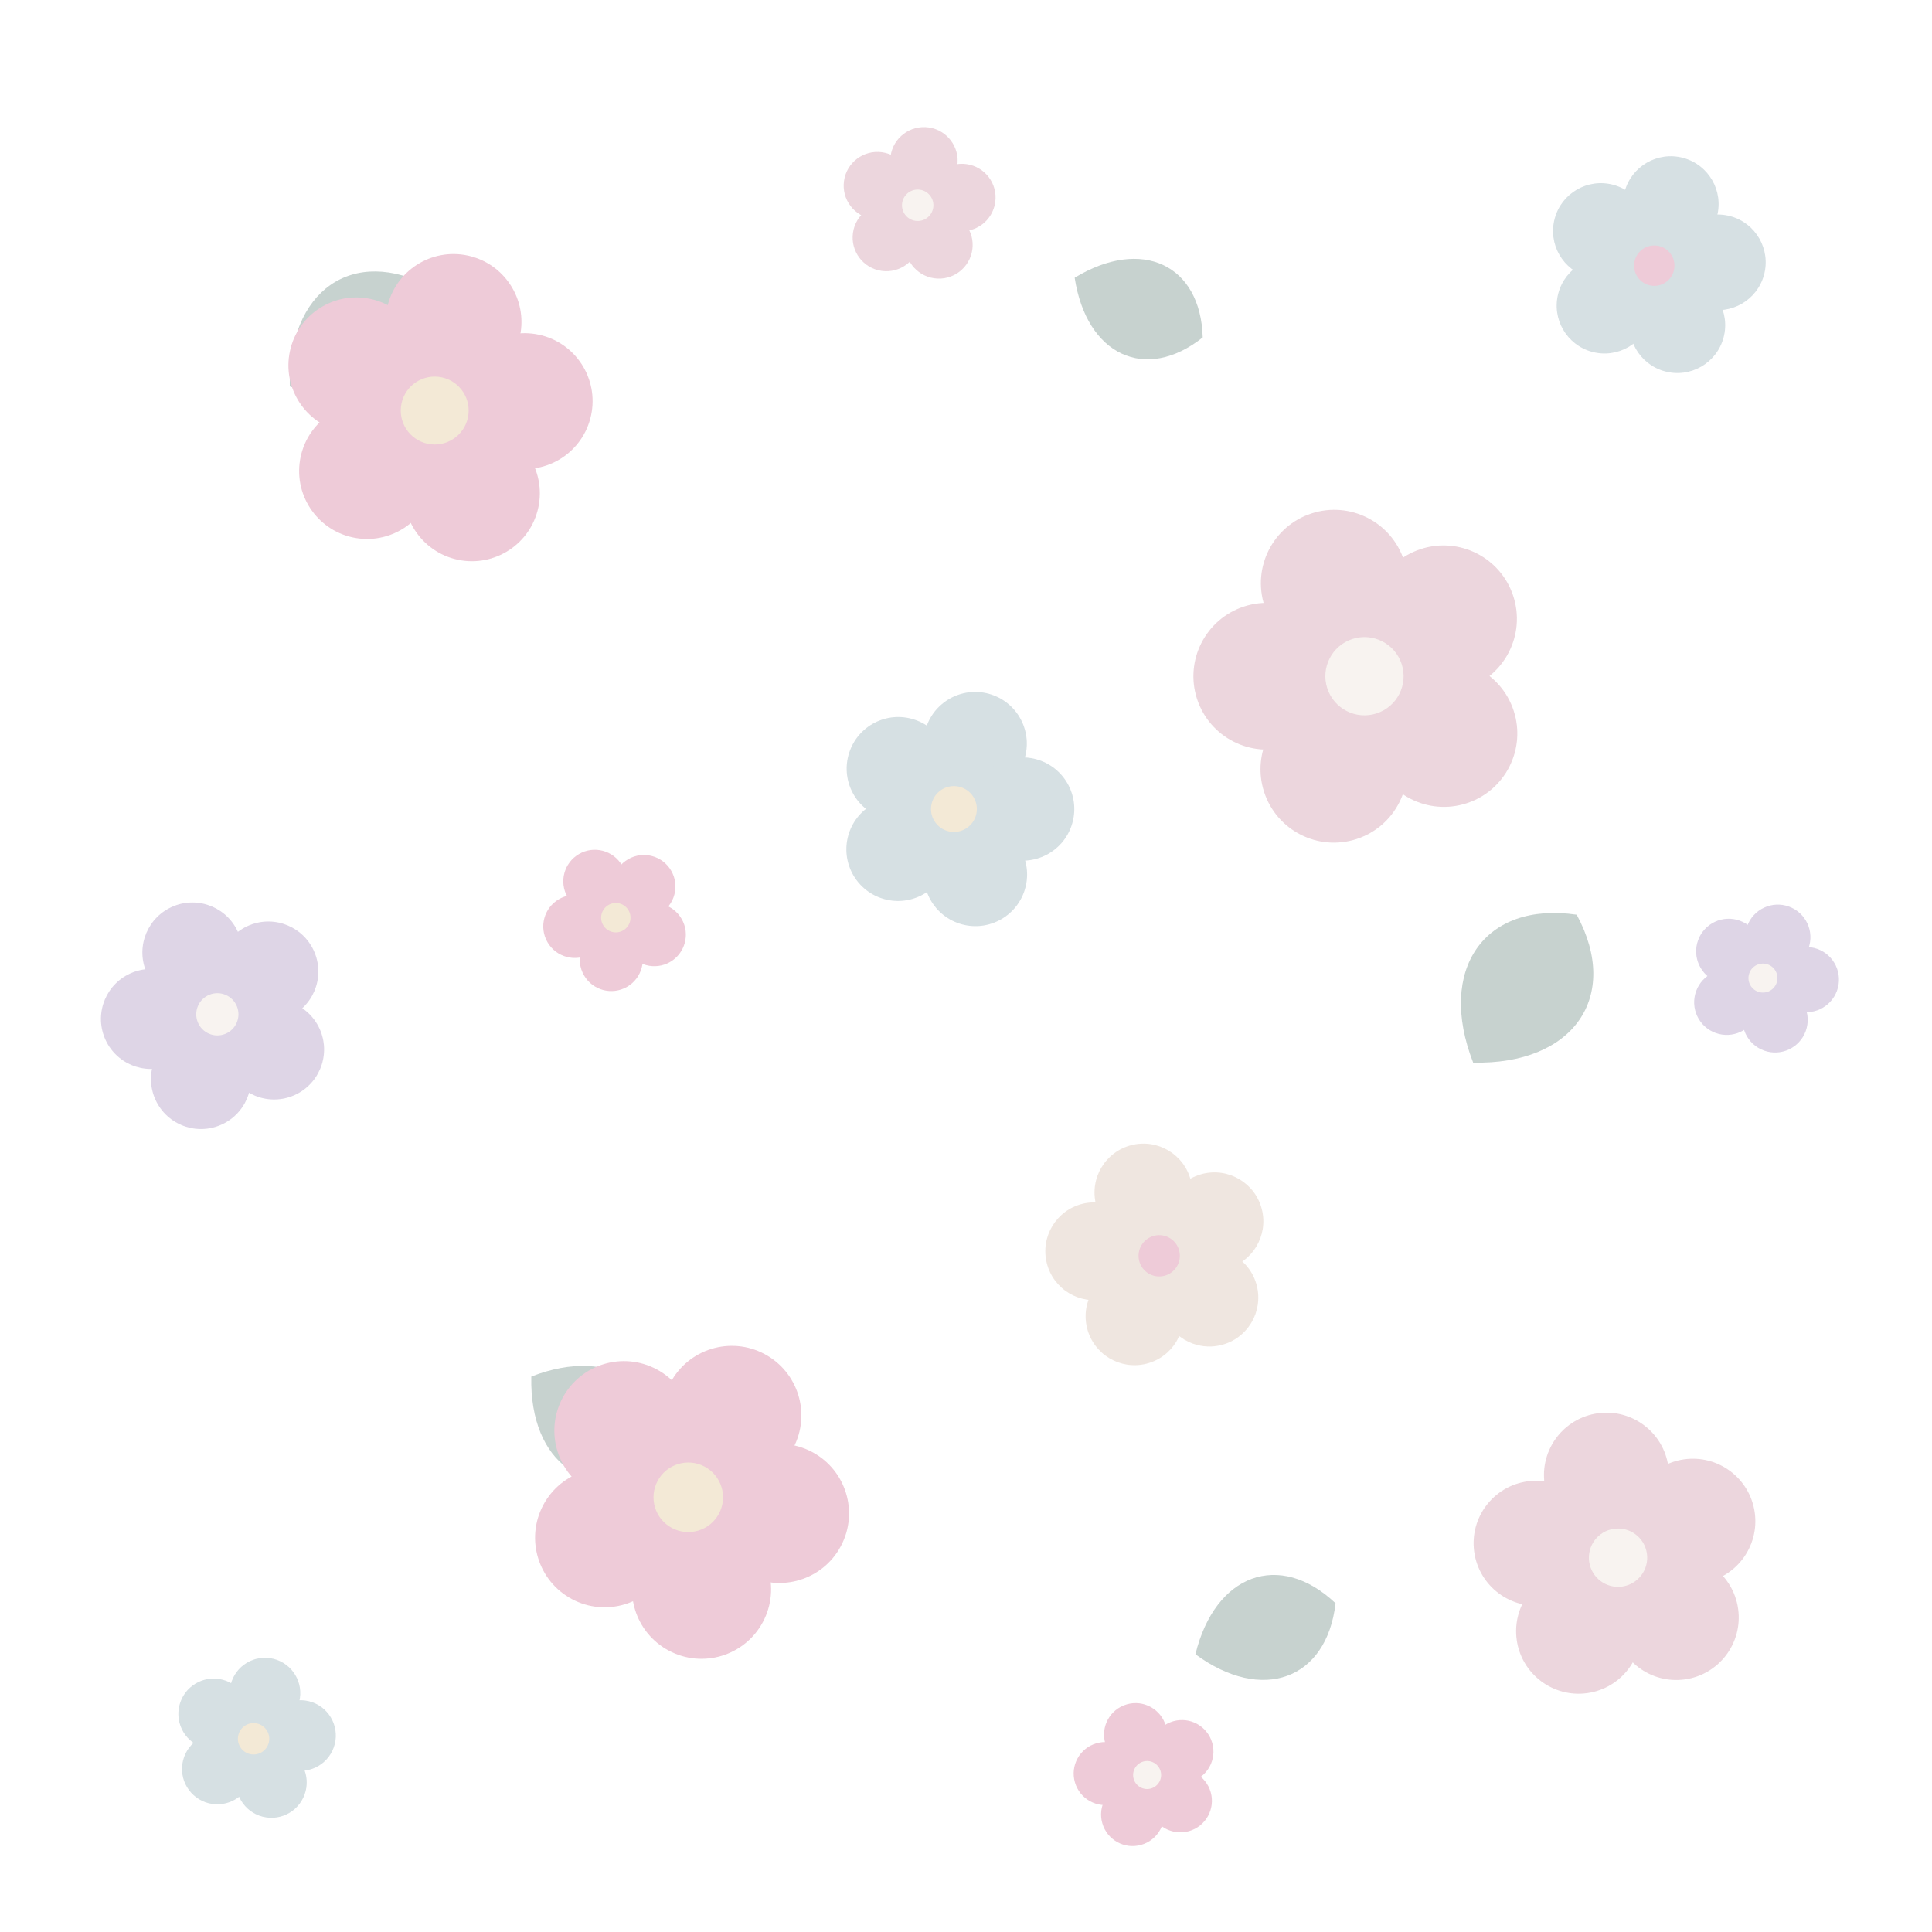
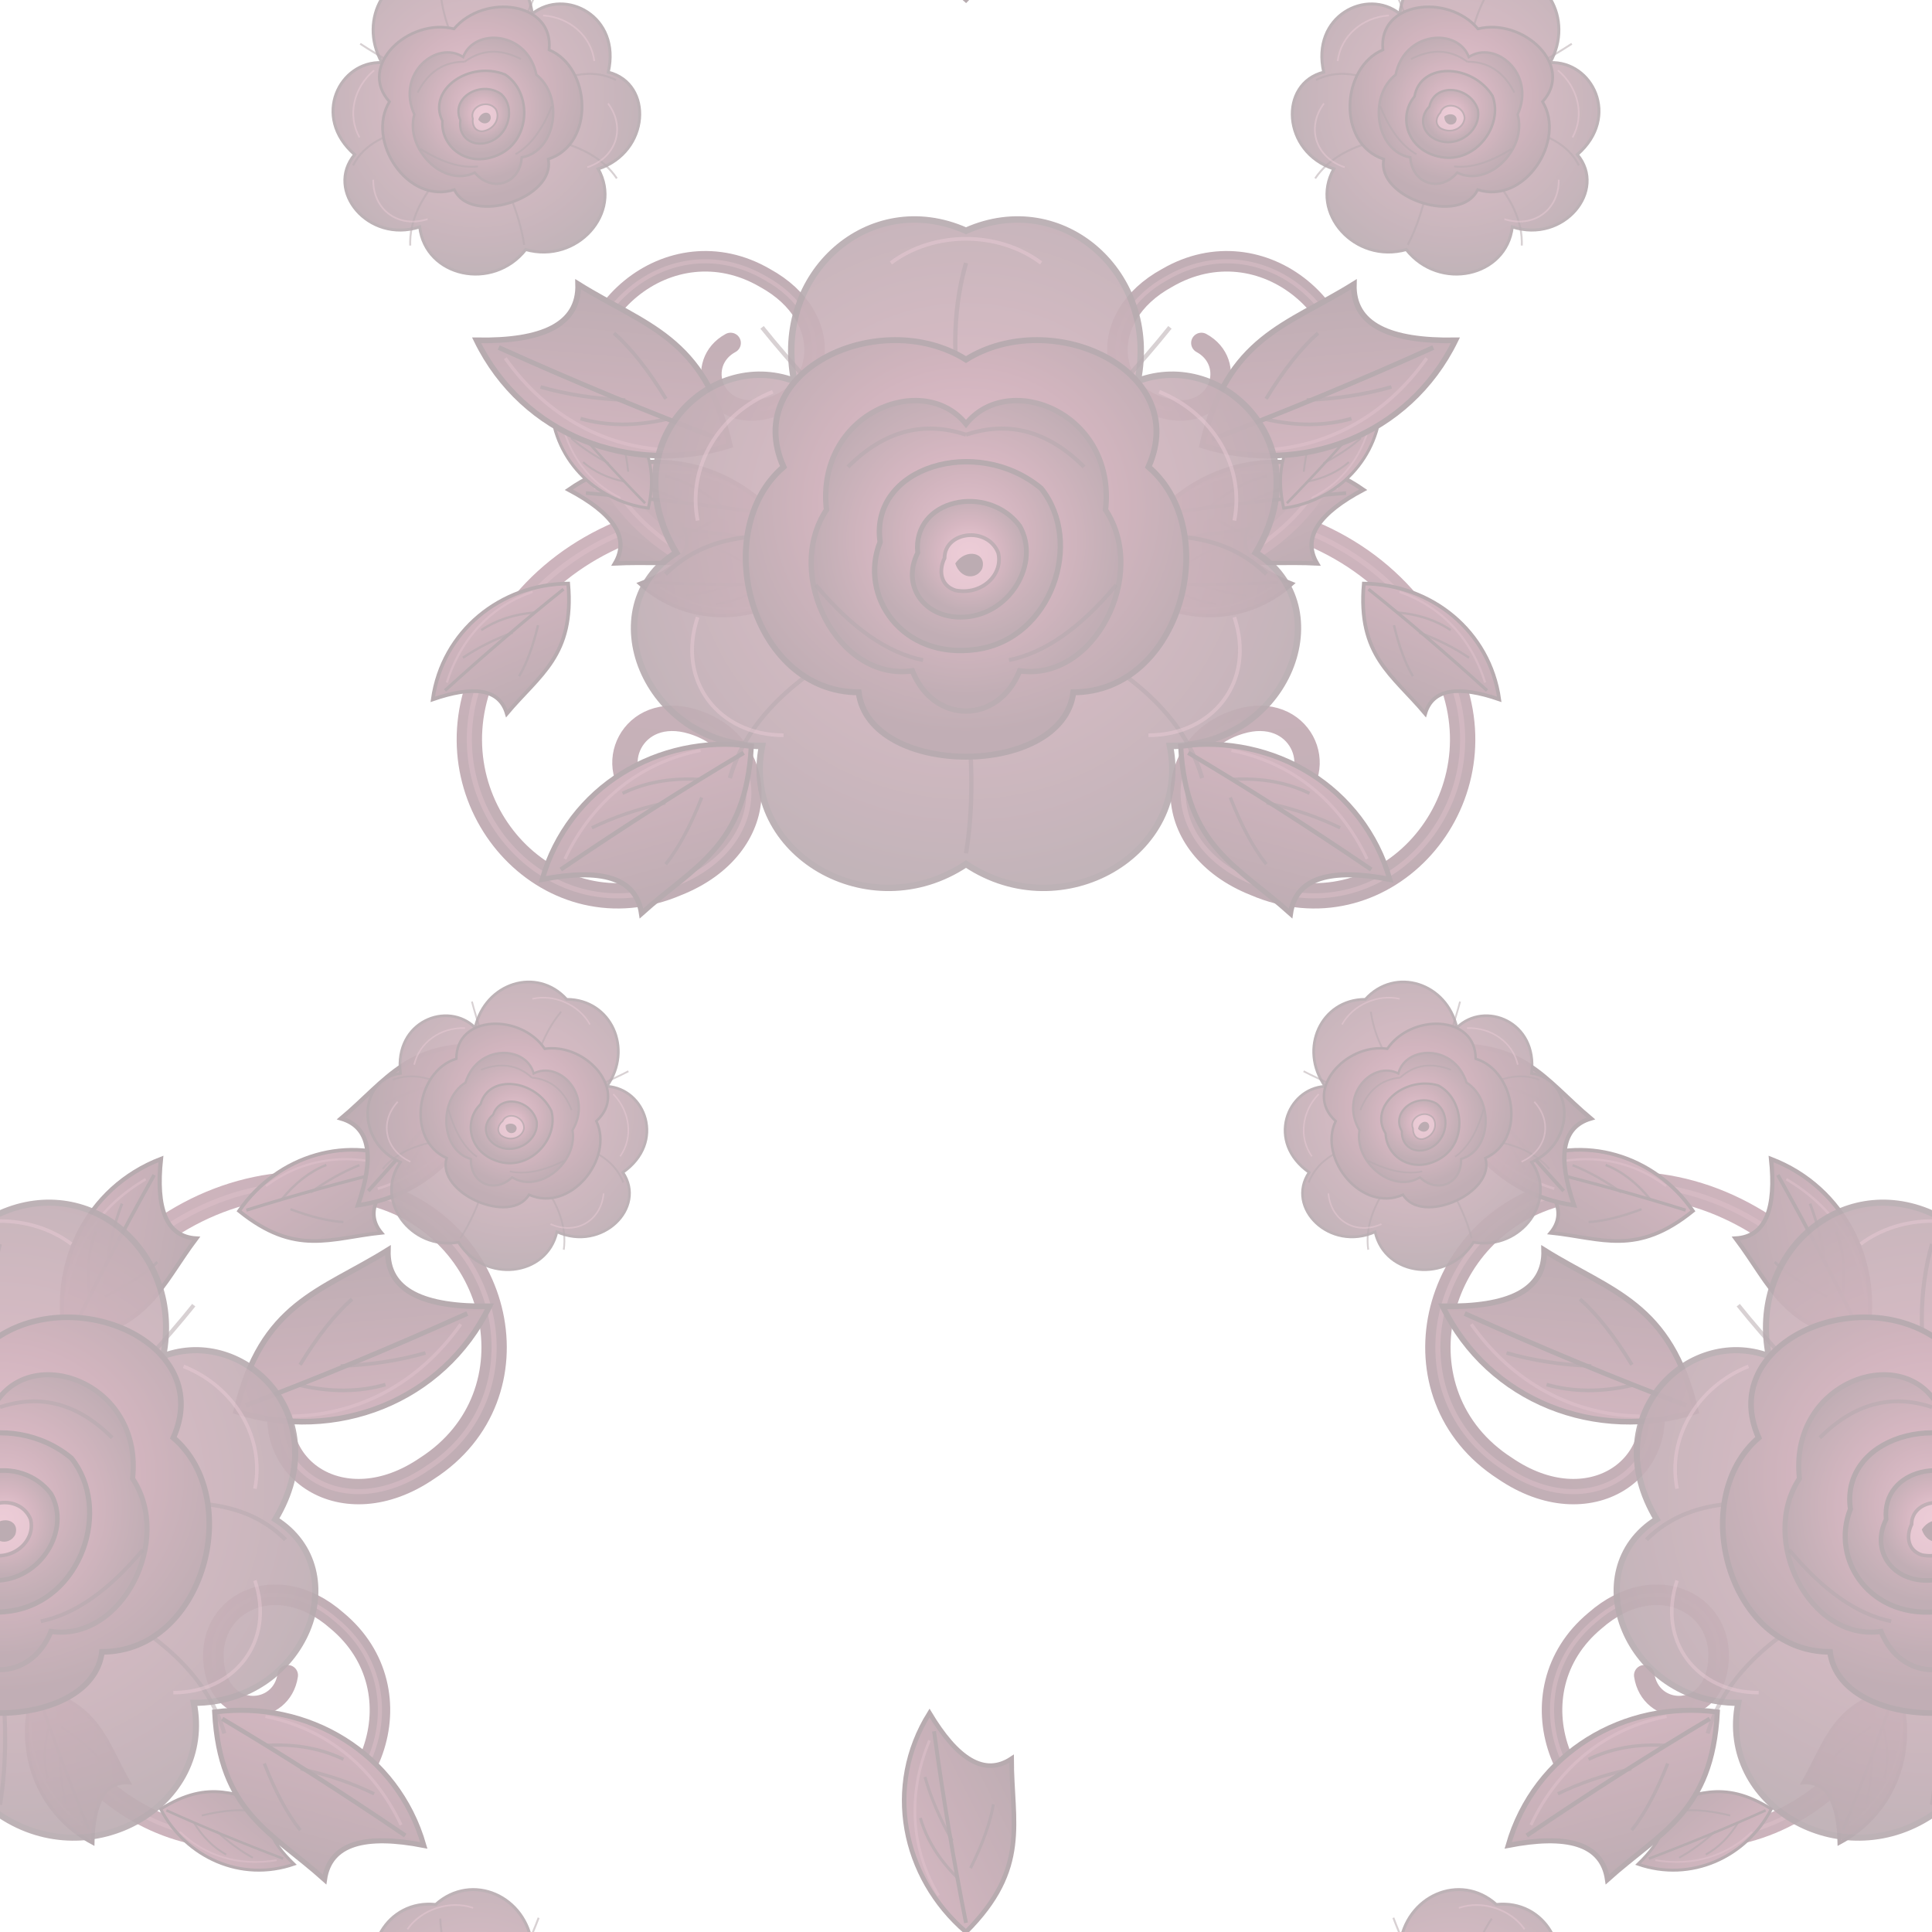
- <svg xmlns="http://www.w3.org/2000/svg" width="320" height="320" viewBox="0 0 320 320" fill="none">
+ <svg xmlns="http://www.w3.org/2000/svg" width="360" height="360" viewBox="0 0 360 360">
  <defs>
-     <g id="f5">
-       <circle cx="0" cy="-12" r="9" />
-       <circle cx="11.4" cy="-3.7" r="9" />
-       <circle cx="7.1" cy="9.7" r="9" />
-       <circle cx="-7.1" cy="9.7" r="9" />
-       <circle cx="-11.4" cy="-3.7" r="9" />
-       <circle cx="0" cy="0" r="6" />
+     <radialGradient id="roseOuter" cx="50%" cy="45%" r="55%">
+       <stop offset="0%" stop-color="#9A3B5C" />
+       <stop offset="55%" stop-color="#6E1F3A" />
+       <stop offset="100%" stop-color="#3E0F20" />
+     </radialGradient>
+     <radialGradient id="roseMid" cx="50%" cy="40%" r="55%">
+       <stop offset="0%" stop-color="#B34E70" />
+       <stop offset="60%" stop-color="#7B2542" />
+       <stop offset="100%" stop-color="#481225" />
+     </radialGradient>
+     <radialGradient id="roseCore" cx="50%" cy="45%" r="50%">
+       <stop offset="0%" stop-color="#C46282" />
+       <stop offset="55%" stop-color="#872B4A" />
+       <stop offset="100%" stop-color="#4A1226" />
+     </radialGradient>
+     <linearGradient id="leafGrad" x1="0%" y1="0%" x2="100%" y2="100%">
+       <stop offset="0%" stop-color="#8A3250" />
+       <stop offset="55%" stop-color="#5E1A32" />
+       <stop offset="100%" stop-color="#370D1C" />
+     </linearGradient>
+     <linearGradient id="scrollGrad" x1="0%" y1="0%" x2="100%" y2="100%">
+       <stop offset="0%" stop-color="#7E2A47" />
+       <stop offset="100%" stop-color="#421022" />
+     </linearGradient>
+     <g id="damask-rose">
+       <path d="M0,-62 C18,-70 36,-54 32,-34 C48,-40 66,-22 54,-2 C70,8 60,34 38,34 C42,54 18,68 0,56 C-18,68 -42,54 -38,34 C-60,34 -70,8 -54,-2 C-66,-22 -48,-40 -32,-34 C-36,-54 -18,-70 0,-62 Z" fill="url(#roseOuter)" stroke="#2E0A17" stroke-width="1.2" opacity="0.92" />
+       <g stroke="#2E0A17" stroke-width="0.8" fill="none" opacity="0.55">
+         <path d="M0,-25 Q-4,-42 0,-56" />
+         <path d="M16,-20 Q30,-34 38,-44" />
+         <path d="M26,-4 Q46,-8 56,2" />
+         <path d="M22,16 Q40,26 44,40" />
+         <path d="M0,26 Q2,42 0,54" />
+         <path d="M-22,16 Q-40,26 -44,40" />
+         <path d="M-26,-4 Q-46,-8 -56,2" />
+         <path d="M-16,-20 Q-30,-34 -38,-44" />
+       </g>
+       <g stroke="#C66B89" stroke-width="0.7" fill="none" opacity="0.45">
+         <path d="M-14,-56 C-6,-62 6,-62 14,-56" />
+         <path d="M36,-32 C46,-28 52,-18 50,-8" />
+         <path d="M50,10 C54,22 46,32 34,32" />
+         <path d="M-34,32 C-46,32 -54,22 -50,10" />
+         <path d="M-50,-8 C-52,-18 -46,-28 -36,-32" />
+       </g>
+       <path d="M-34,-18 C-42,-36 -16,-48 0,-38 C16,-48 42,-36 34,-18 C48,-6 40,24 20,24 C18,40 -18,40 -20,24 C-40,24 -48,-6 -34,-18 Z" fill="url(#roseMid)" stroke="#2E0A17" stroke-width="1.1" />
+       <path d="M-26,-10 C-28,-28 -8,-36 0,-26 C8,-36 28,-28 26,-10 C34,2 24,22 10,20 C6,30 -6,30 -10,20 C-24,22 -34,2 -26,-10 Z" fill="url(#roseCore)" stroke="#380E1D" stroke-width="1" />
+       <g stroke="#2B0815" stroke-width="0.75" fill="none" opacity="0.6">
+         <path d="M-22,-18 Q-12,-28 0,-24" />
+         <path d="M22,-18 Q12,-28 0,-24" />
+         <path d="M-28,4 Q-18,16 -8,18" />
+         <path d="M28,4 Q18,16 8,18" />
+       </g>
+       <path d="M-16,-4 C-18,-18 2,-24 14,-14 C22,-4 16,14 2,16 C-12,18 -20,6 -16,-4 Z" fill="url(#roseMid)" stroke="#2B0815" stroke-width="1" />
+       <path d="M-9,-2 C-10,-12 4,-15 10,-7 C14,0 8,10 -1,10 C-8,10 -12,4 -9,-2 Z" fill="url(#roseCore)" stroke="#2B0815" stroke-width="0.9" />
+       <path d="M-4,-1 C-4,-6 4,-7 6,-2 C7,2 3,6 -2,5 C-5,4 -5,1 -4,-1 Z" fill="#C96D8C" opacity="0.75" stroke="#2B0815" stroke-width="0.7" />
+       <path d="M-2,0 C0,-3 4,-2 3,1 C2,3 -1,3 -2,0 Z" fill="#3B0D1D" />
    </g>
-     <g id="leaf">
-       <path d="M0 0 C8 -12, 20 -12, 26 0 C20 12, 8 12, 0 0 Z" />
+     <g id="acanthus-leaf">
+       <path d="M0,0 C12,-14 32,-18 48,-8 C38,-2 34,4 38,10 C24,10 14,14 0,0 Z" fill="url(#leafGrad)" stroke="#2B0815" stroke-width="1" />
+       <path d="M2,0 Q22,-4 44,-7" stroke="#2B0815" stroke-width="0.85" fill="none" />
+       <path d="M12,-2 Q18,-8 25,-10 M20,-3 Q27,-7 34,-9 M14,1 Q22,5 28,6" stroke="#2B0815" stroke-width="0.65" fill="none" opacity="0.7" />
+       <path d="M8,-6 C18,-12 30,-13 42,-8" stroke="#B65B7A" stroke-width="0.6" fill="none" opacity="0.4" />
+     </g>
+     <g id="scroll-vine">
+       <path d="M0,0 C24,-34 62,-44 86,-22 C104,-6 96,24 72,26 C54,28 46,12 56,2 C64,-6 74,2 70,10" fill="none" stroke="url(#scrollGrad)" stroke-width="4.5" stroke-linecap="round" />
+       <path d="M0,0 C24,-34 62,-44 86,-22 C104,-6 96,24 72,26 C54,28 46,12 56,2" fill="none" stroke="#A64B69" stroke-width="0.9" stroke-linecap="round" opacity="0.45" />
+       <use href="#acanthus-leaf" transform="translate(26,-24) rotate(-25) scale(0.75)" />
+       <use href="#acanthus-leaf" transform="translate(64,-30) rotate(22) scale(0.65)" />
    </g>
  </defs>
-   <g opacity="0.28">
-     <use href="#leaf" transform="translate(48 64) rotate(-35) scale(1.1)" fill="#355C54" />
-     <use href="#leaf" transform="translate(178 46) rotate(25) scale(0.9)" fill="#355C54" />
-     <use href="#leaf" transform="translate(244 176) rotate(-55) scale(1.15)" fill="#355C54" />
-     <use href="#leaf" transform="translate(88 228) rotate(35) scale(1.0)" fill="#355C54" />
-     <use href="#leaf" transform="translate(198 274) rotate(-20) scale(0.95)" fill="#355C54" />
-     <g transform="translate(72 68) rotate(12) scale(1.25)">
-       <use href="#f5" fill="#C24372" />
-       <circle cx="0" cy="0" r="4.5" fill="#D4AF6A" />
+   <g opacity="0.34">
+     <use href="#scroll-vine" transform="translate(180,105) rotate(28) scale(1.05)" />
+     <use href="#scroll-vine" transform="translate(180,105) rotate(152) scale(1.05,-1.05)" />
+     <use href="#scroll-vine" transform="translate(180,105) rotate(-145) scale(0.85)" />
+     <use href="#scroll-vine" transform="translate(180,105) rotate(-35) scale(0.85,-0.85)" />
+     <use href="#scroll-vine" transform="translate(0,285) rotate(-28) scale(1.05)" />
+     <use href="#scroll-vine" transform="translate(360,285) rotate(-152) scale(1.05,-1.05)" />
+     <use href="#scroll-vine" transform="translate(0,285) rotate(35) scale(0.85,-0.85)" />
+     <use href="#scroll-vine" transform="translate(360,285) rotate(145) scale(0.85)" />
+     <use href="#acanthus-leaf" transform="translate(180,360) rotate(-90) scale(0.85)" />
+     <use href="#acanthus-leaf" transform="translate(180,0) rotate(-90) scale(0.85)" />
+     <use href="#acanthus-leaf" transform="translate(92,195) rotate(140) scale(0.8)" />
+     <use href="#acanthus-leaf" transform="translate(268,195) rotate(40) scale(0.8,-0.8)" />
+     <g transform="translate(180,105)">
+       <use href="#acanthus-leaf" transform="translate(-44,-22) rotate(-148) scale(1.05)" />
+       <use href="#acanthus-leaf" transform="translate(44,-22) rotate(-32) scale(1.05,-1.05)" />
+       <use href="#acanthus-leaf" transform="translate(-40,34) rotate(138) scale(0.95,-0.95)" />
+       <use href="#acanthus-leaf" transform="translate(40,34) rotate(42) scale(0.95)" />
+       <use href="#damask-rose" />
    </g>
-     <g transform="translate(226 112) rotate(-18) scale(1.35)">
-       <use href="#f5" fill="#B96B84" />
-       <circle cx="0" cy="0" r="4.8" fill="#E6D5C8" />
+     <g transform="translate(0,285)">
+       <use href="#acanthus-leaf" transform="translate(44,-22) rotate(-32) scale(1.05,-1.05)" />
+       <use href="#acanthus-leaf" transform="translate(40,34) rotate(42) scale(0.95)" />
+       <use href="#damask-rose" transform="scale(0.95)" />
    </g>
-     <g transform="translate(114 248) rotate(28) scale(1.28)">
-       <use href="#f5" fill="#C24372" />
-       <circle cx="0" cy="0" r="4.5" fill="#D4AF6A" />
+     <g transform="translate(360,285)">
+       <use href="#acanthus-leaf" transform="translate(-44,-22) rotate(-148) scale(1.05)" />
+       <use href="#acanthus-leaf" transform="translate(-40,34) rotate(138) scale(0.95,-0.95)" />
+       <use href="#damask-rose" transform="scale(0.95)" />
    </g>
-     <g transform="translate(268 258) rotate(-8) scale(1.15)">
-       <use href="#f5" fill="#B96B84" />
-       <circle cx="0" cy="0" r="4.2" fill="#E6D5C8" />
+     <g transform="translate(90,22) scale(0.46) rotate(-18)">
+       <use href="#damask-rose" />
    </g>
-     <g transform="translate(158 134) rotate(18) scale(0.95)">
-       <use href="#f5" fill="#6C8E9B" />
-       <circle cx="0" cy="0" r="4" fill="#D4AF6A" />
+     <g transform="translate(270,22) scale(0.46) rotate(18)">
+       <use href="#damask-rose" />
    </g>
-     <g transform="translate(36 168) rotate(-22) scale(0.92)">
-       <use href="#f5" fill="#8768A6" />
-       <circle cx="0" cy="0" r="3.8" fill="#E6D5C8" />
+     <g transform="translate(90,382) scale(0.46) rotate(-18)">
+       <use href="#damask-rose" />
    </g>
-     <g transform="translate(274 44) rotate(15) scale(0.88)">
-       <use href="#f5" fill="#6C8E9B" />
-       <circle cx="0" cy="0" r="3.8" fill="#C24372" />
+     <g transform="translate(270,382) scale(0.46) rotate(18)">
+       <use href="#damask-rose" />
    </g>
-     <g transform="translate(192 208) rotate(-14) scale(0.9)">
-       <use href="#f5" fill="#C7A68F" />
-       <circle cx="0" cy="0" r="3.8" fill="#C24372" />
+     <g transform="translate(95,210) scale(0.42) rotate(24)">
+       <use href="#damask-rose" />
    </g>
-     <g transform="translate(152 34) rotate(8) scale(0.62)">
-       <use href="#f5" fill="#B96B84" />
-       <circle cx="0" cy="0" r="4.2" fill="#E6D5C8" />
-     </g>
-     <g transform="translate(102 152) rotate(-30) scale(0.58)">
-       <use href="#f5" fill="#C24372" />
-       <circle cx="0" cy="0" r="4.2" fill="#D4AF6A" />
-     </g>
-     <g transform="translate(292 162) rotate(20) scale(0.6)">
-       <use href="#f5" fill="#8768A6" />
-       <circle cx="0" cy="0" r="4" fill="#E6D5C8" />
-     </g>
-     <g transform="translate(42 288) rotate(14) scale(0.65)">
-       <use href="#f5" fill="#6C8E9B" />
-       <circle cx="0" cy="0" r="4" fill="#D4AF6A" />
-     </g>
-     <g transform="translate(190 294) rotate(-16) scale(0.58)">
-       <use href="#f5" fill="#C24372" />
-       <circle cx="0" cy="0" r="4" fill="#E6D5C8" />
+     <g transform="translate(265,210) scale(0.42) rotate(-24)">
+       <use href="#damask-rose" />
    </g>
  </g>
</svg>
